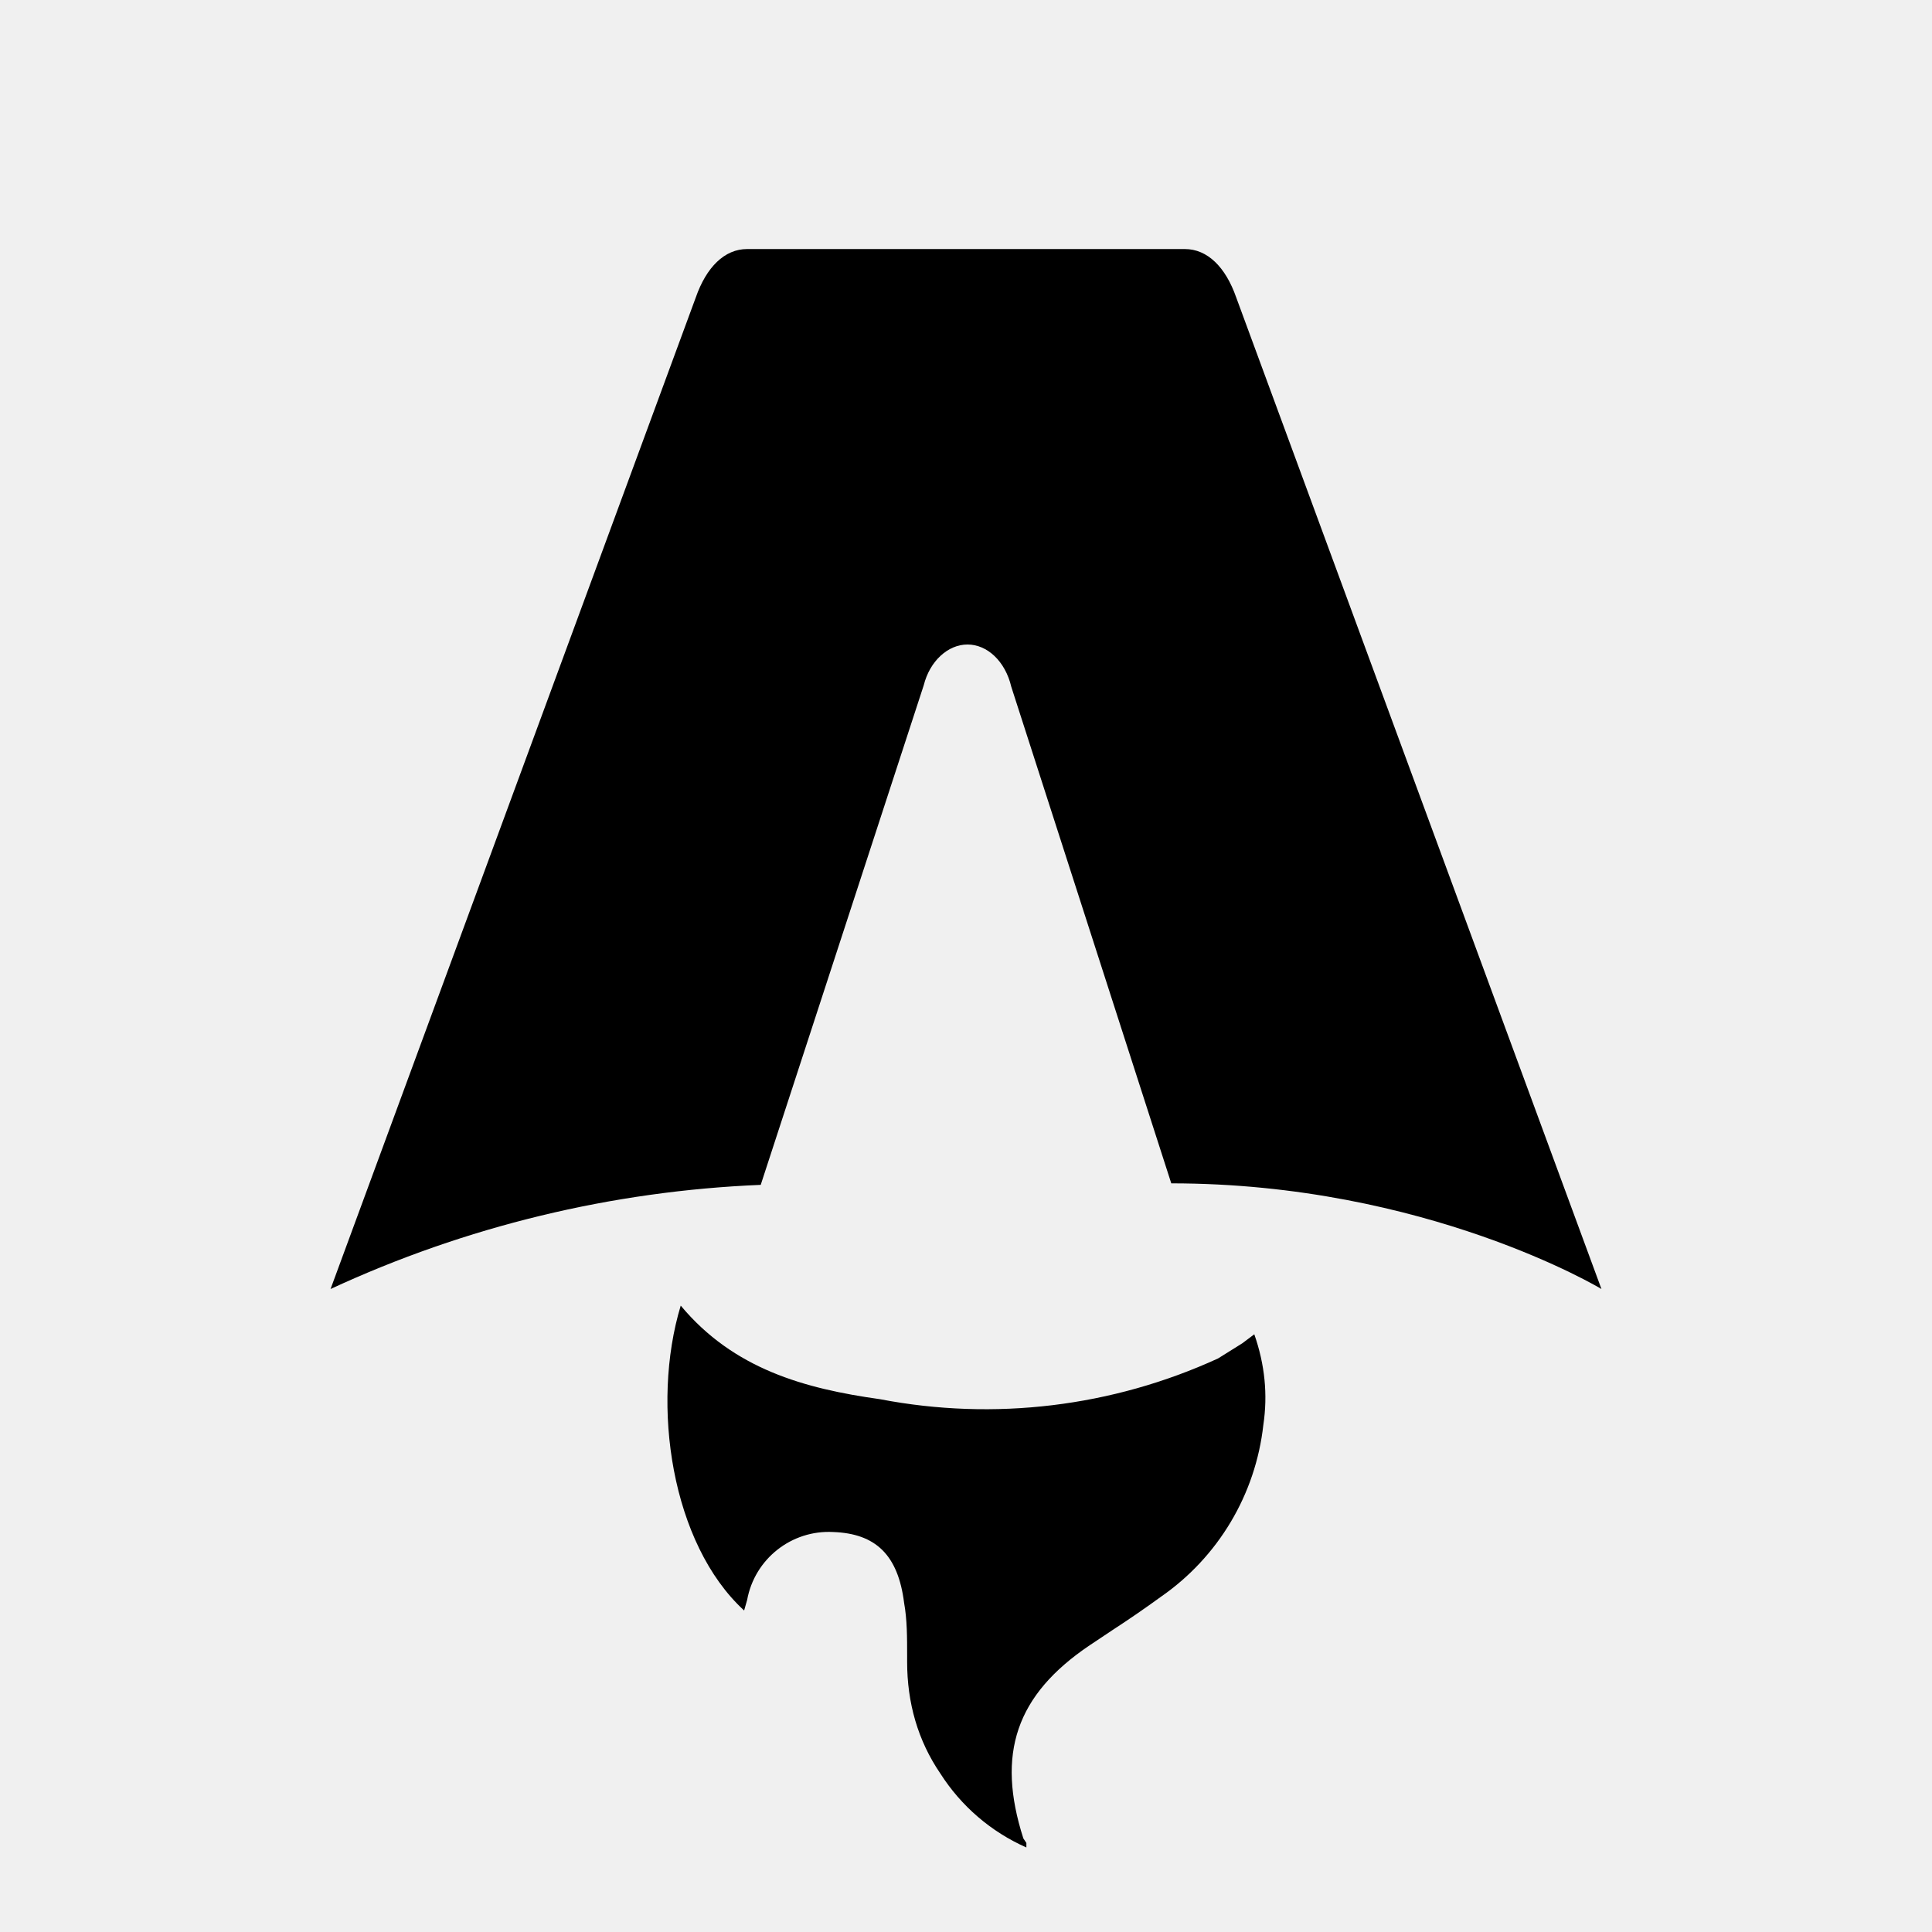
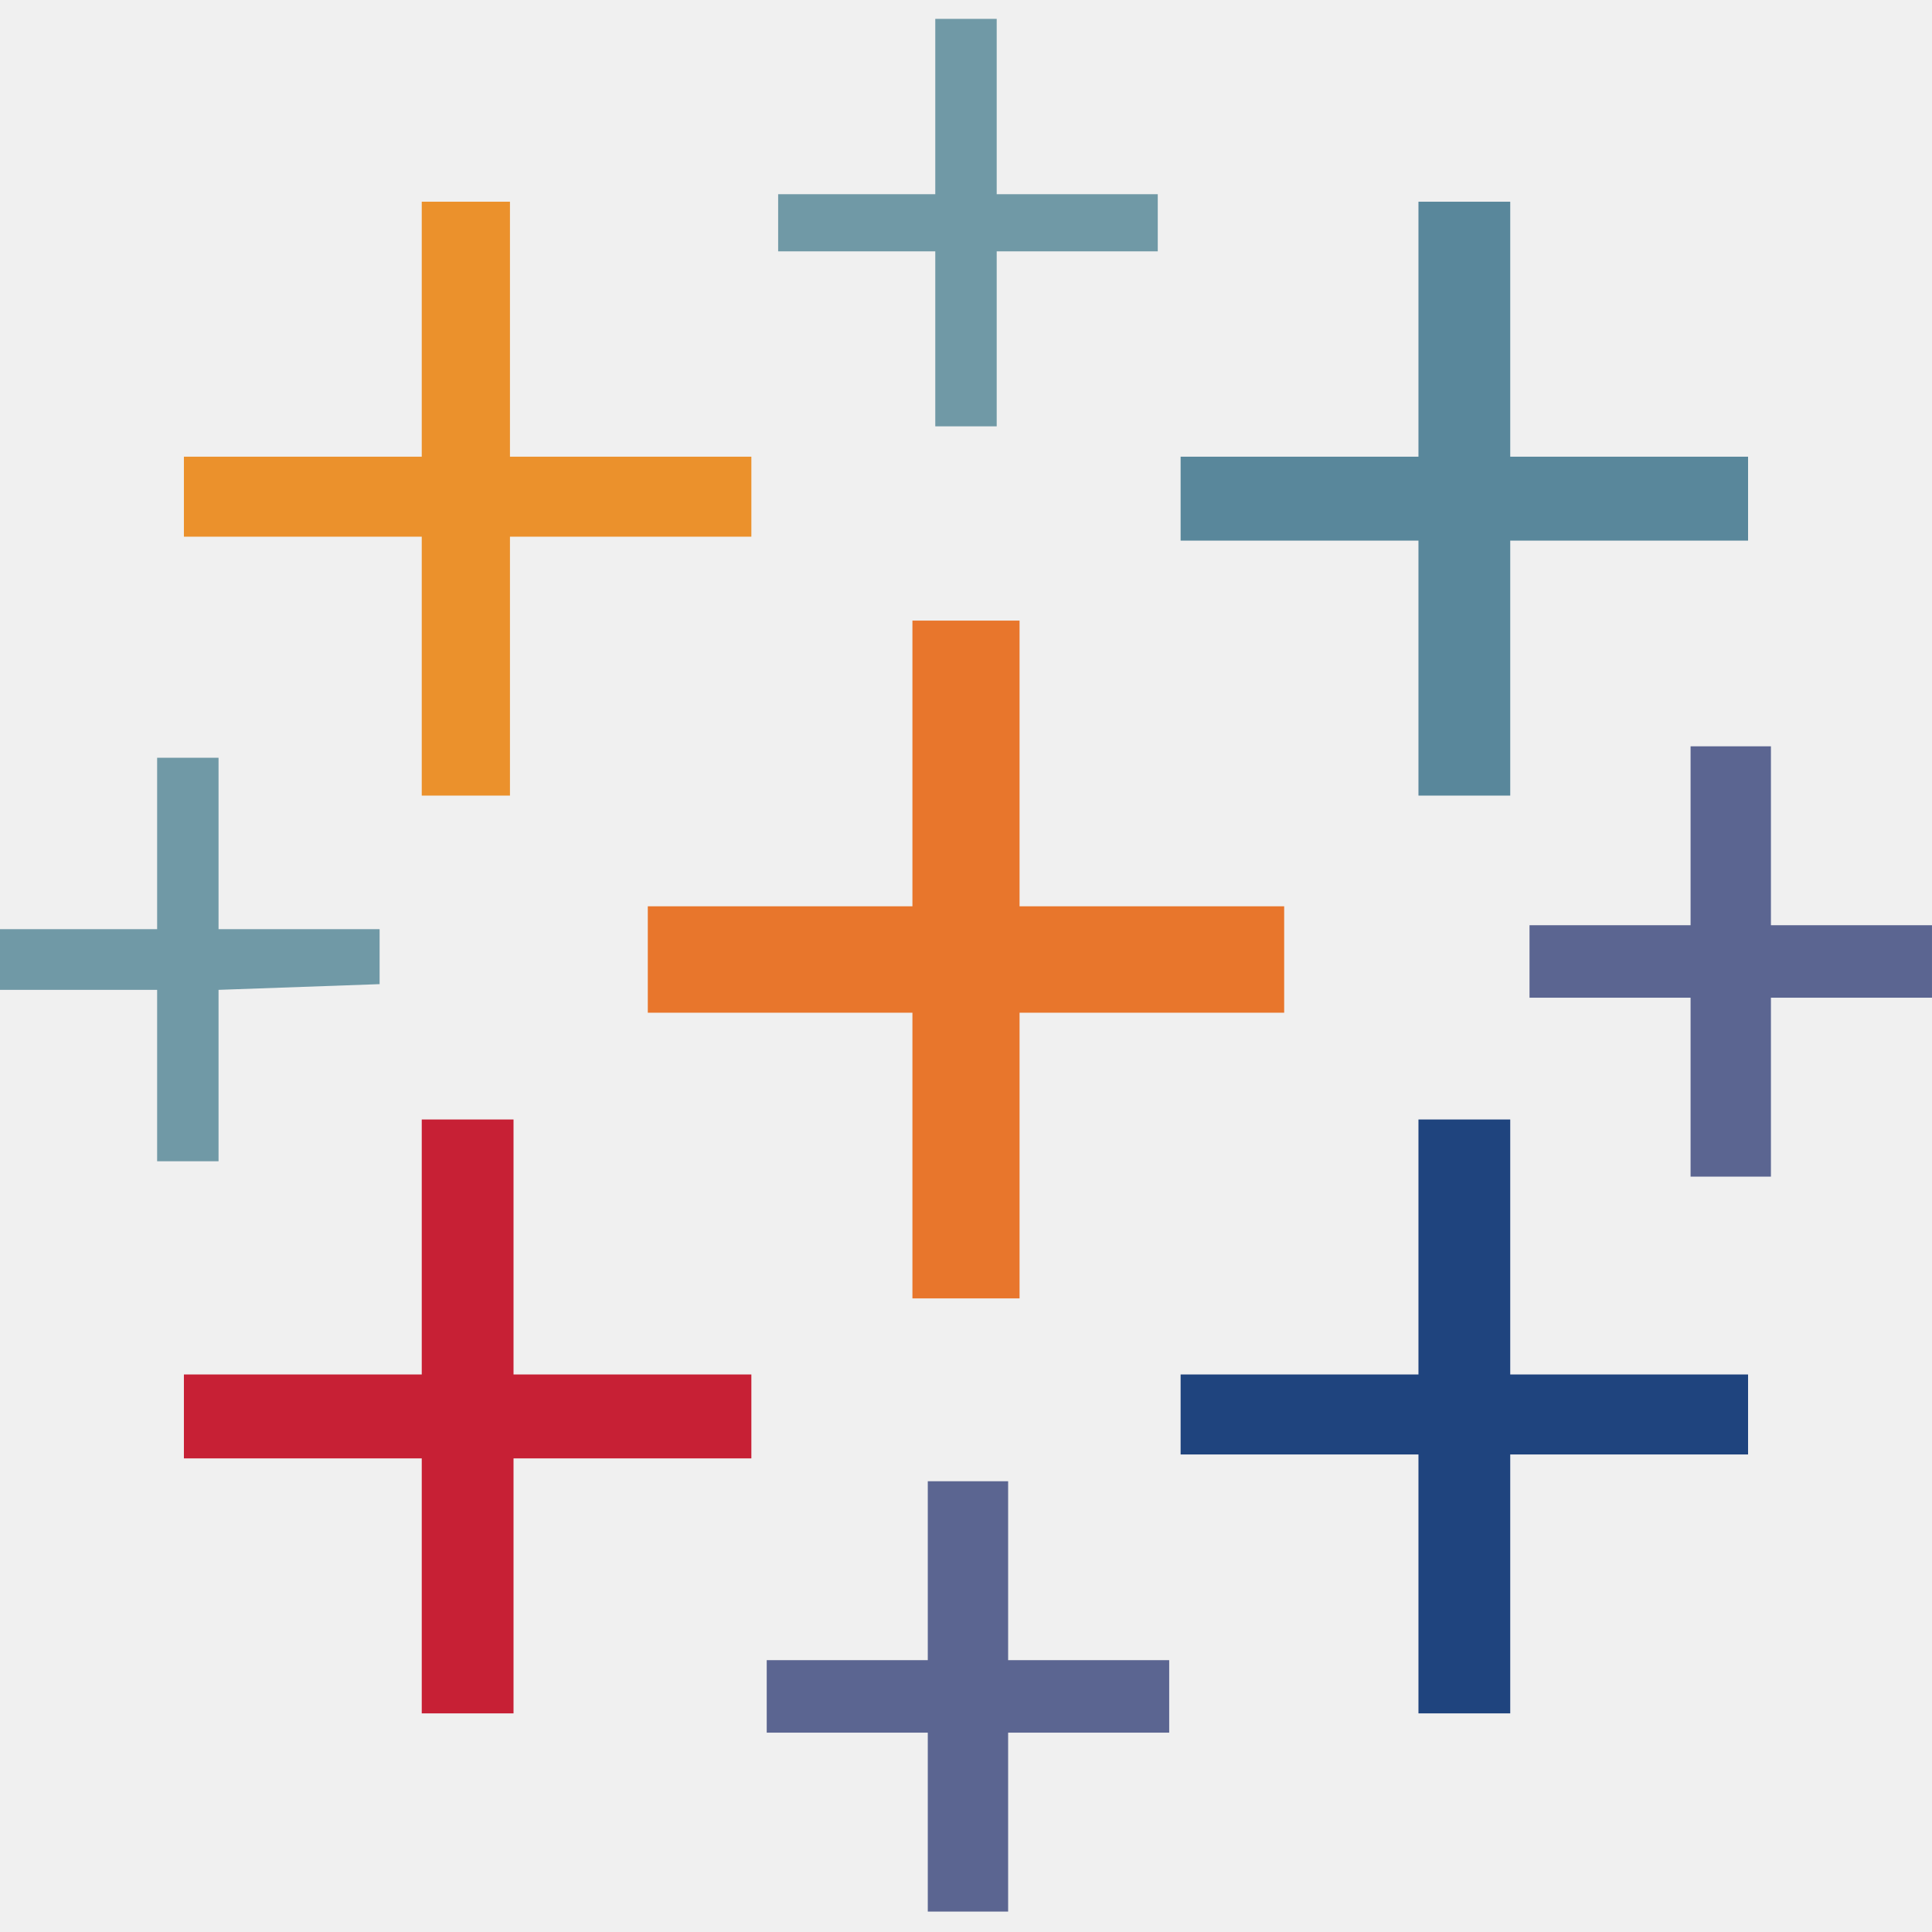
- <svg xmlns="http://www.w3.org/2000/svg" fill="none" viewBox="0 0 128 128">
-   <path d="M50.4 78.5a75.1 75.1 0 0 0-28.5 6.9l24.2-65.7c.7-2 1.9-3.2 3.4-3.2h29c1.5 0 2.7 1.2 3.4 3.2l24.2 65.7s-11.6-7-28.5-7L67 45.5c-.4-1.7-1.6-2.8-2.9-2.8-1.3 0-2.5 1.1-2.9 2.7L50.4 78.5Zm-1.1 28.2Zm-4.2-20.2c-2 6.6-.6 15.8 4.2 20.2a17.5 17.5 0 0 1 .2-.7 5.5 5.5 0 0 1 5.7-4.5c2.8.1 4.3 1.5 4.7 4.7.2 1.1.2 2.3.2 3.5v.4c0 2.7.7 5.2 2.2 7.4a13 13 0 0 0 5.7 4.9v-.3l-.2-.3c-1.8-5.6-.5-9.5 4.4-12.8l1.5-1a73 73 0 0 0 3.2-2.2 16 16 0 0 0 6.8-11.4c.3-2 .1-4-.6-6l-.8.6-1.6 1a37 37 0 0 1-22.4 2.7c-5-.7-9.7-2-13.2-6.2Z" />
-   <style>
-         path { fill: #000; }
-         @media (prefers-color-scheme: dark) {
-             path { fill: #FFF; }
-         }
-     </style>
+ <svg xmlns="http://www.w3.org/2000/svg" width="800px" height="800px" viewBox="0 -2.5 256 256" version="1.1" preserveAspectRatio="xMidYMid">
+   <g>
+     <polygon fill="#7099A6" points="123.929 11.593 123.929 23.234 103.109 23.234 103.109 30.805 123.929 30.805 123.929 53.991 132.068 53.991 132.068 30.805 153.409 30.805 153.409 23.234 132.068 23.234 132.068 0 123.929 0">
+ 
+ </polygon>
+     <polygon fill="#EB912C" points="55.884 41.121 55.884 58.014 24.369 58.014 24.369 68.613 55.884 68.613 55.884 102.92 67.572 102.92 67.572 68.613 99.56 68.613 99.56 58.014 67.572 58.014 67.572 24.228 55.884 24.228">
+ 
+ </polygon>
+     <polygon fill="#59879B" points="187.953 41.121 187.953 58.014 156.438 58.014 156.438 69.134 187.953 69.134 187.953 102.92 200.114 102.92 200.114 69.134 231.628 69.134 231.628 58.014 200.114 58.014 200.114 24.228 187.953 24.228">
+ 
+ </polygon>
+     <polygon fill="#E8762C" points="120.901 98.661 120.901 117.589 85.837 117.589 85.837 131.69 120.901 131.69 120.901 169.545 135.097 169.545 135.097 131.69 170.16 131.69 170.16 117.589 135.097 117.589 135.097 79.733 120.901 79.733">
+ 
+ </polygon>
+     <polygon fill="#5B6591" points="224.01 108.219 224.01 120.097 202.669 120.097 202.669 129.702 224.01 129.702 224.01 153.409 234.657 153.409 234.657 129.702 255.998 129.702 255.998 120.097 234.657 120.097 234.657 96.39 224.01 96.39">
+ 
+ </polygon>
+     <polygon fill="#7099A6" points="20.821 109.26 20.821 120.617 0 120.617 0 128.661 20.821 128.661 20.821 151.375 28.959 151.375 28.959 128.661 50.3 127.904 50.3 120.617 28.959 120.617 28.959 97.904 20.821 97.904">
+ 
+ </polygon>
+     <polygon fill="#C72035" points="55.884 162.731 55.884 179.624 24.369 179.624 24.369 190.744 55.884 190.744 55.884 224.53 68.045 224.53 68.045 190.744 99.56 190.744 99.56 179.624 68.045 179.624 68.045 145.838 55.884 145.838">
+ 
+ </polygon>
+     <polygon fill="#1F447E" points="187.953 162.731 187.953 179.624 156.438 179.624 156.438 190.224 187.953 190.224 187.953 224.53 200.114 224.53 200.114 190.224 231.628 190.224 231.628 179.624 200.114 179.624 200.114 145.838 187.953 145.838">
+ 
+ </polygon>
+     <polygon fill="#5B6591" points="122.936 205.65 122.936 217.48 101.595 217.48 101.595 227.086 122.936 227.086 122.936 250.793 133.583 250.793 133.583 227.086 154.924 227.086 154.924 217.48 133.583 217.48 133.583 193.773 122.936 193.773">
+ 
+ </polygon>
+   </g>
</svg>
